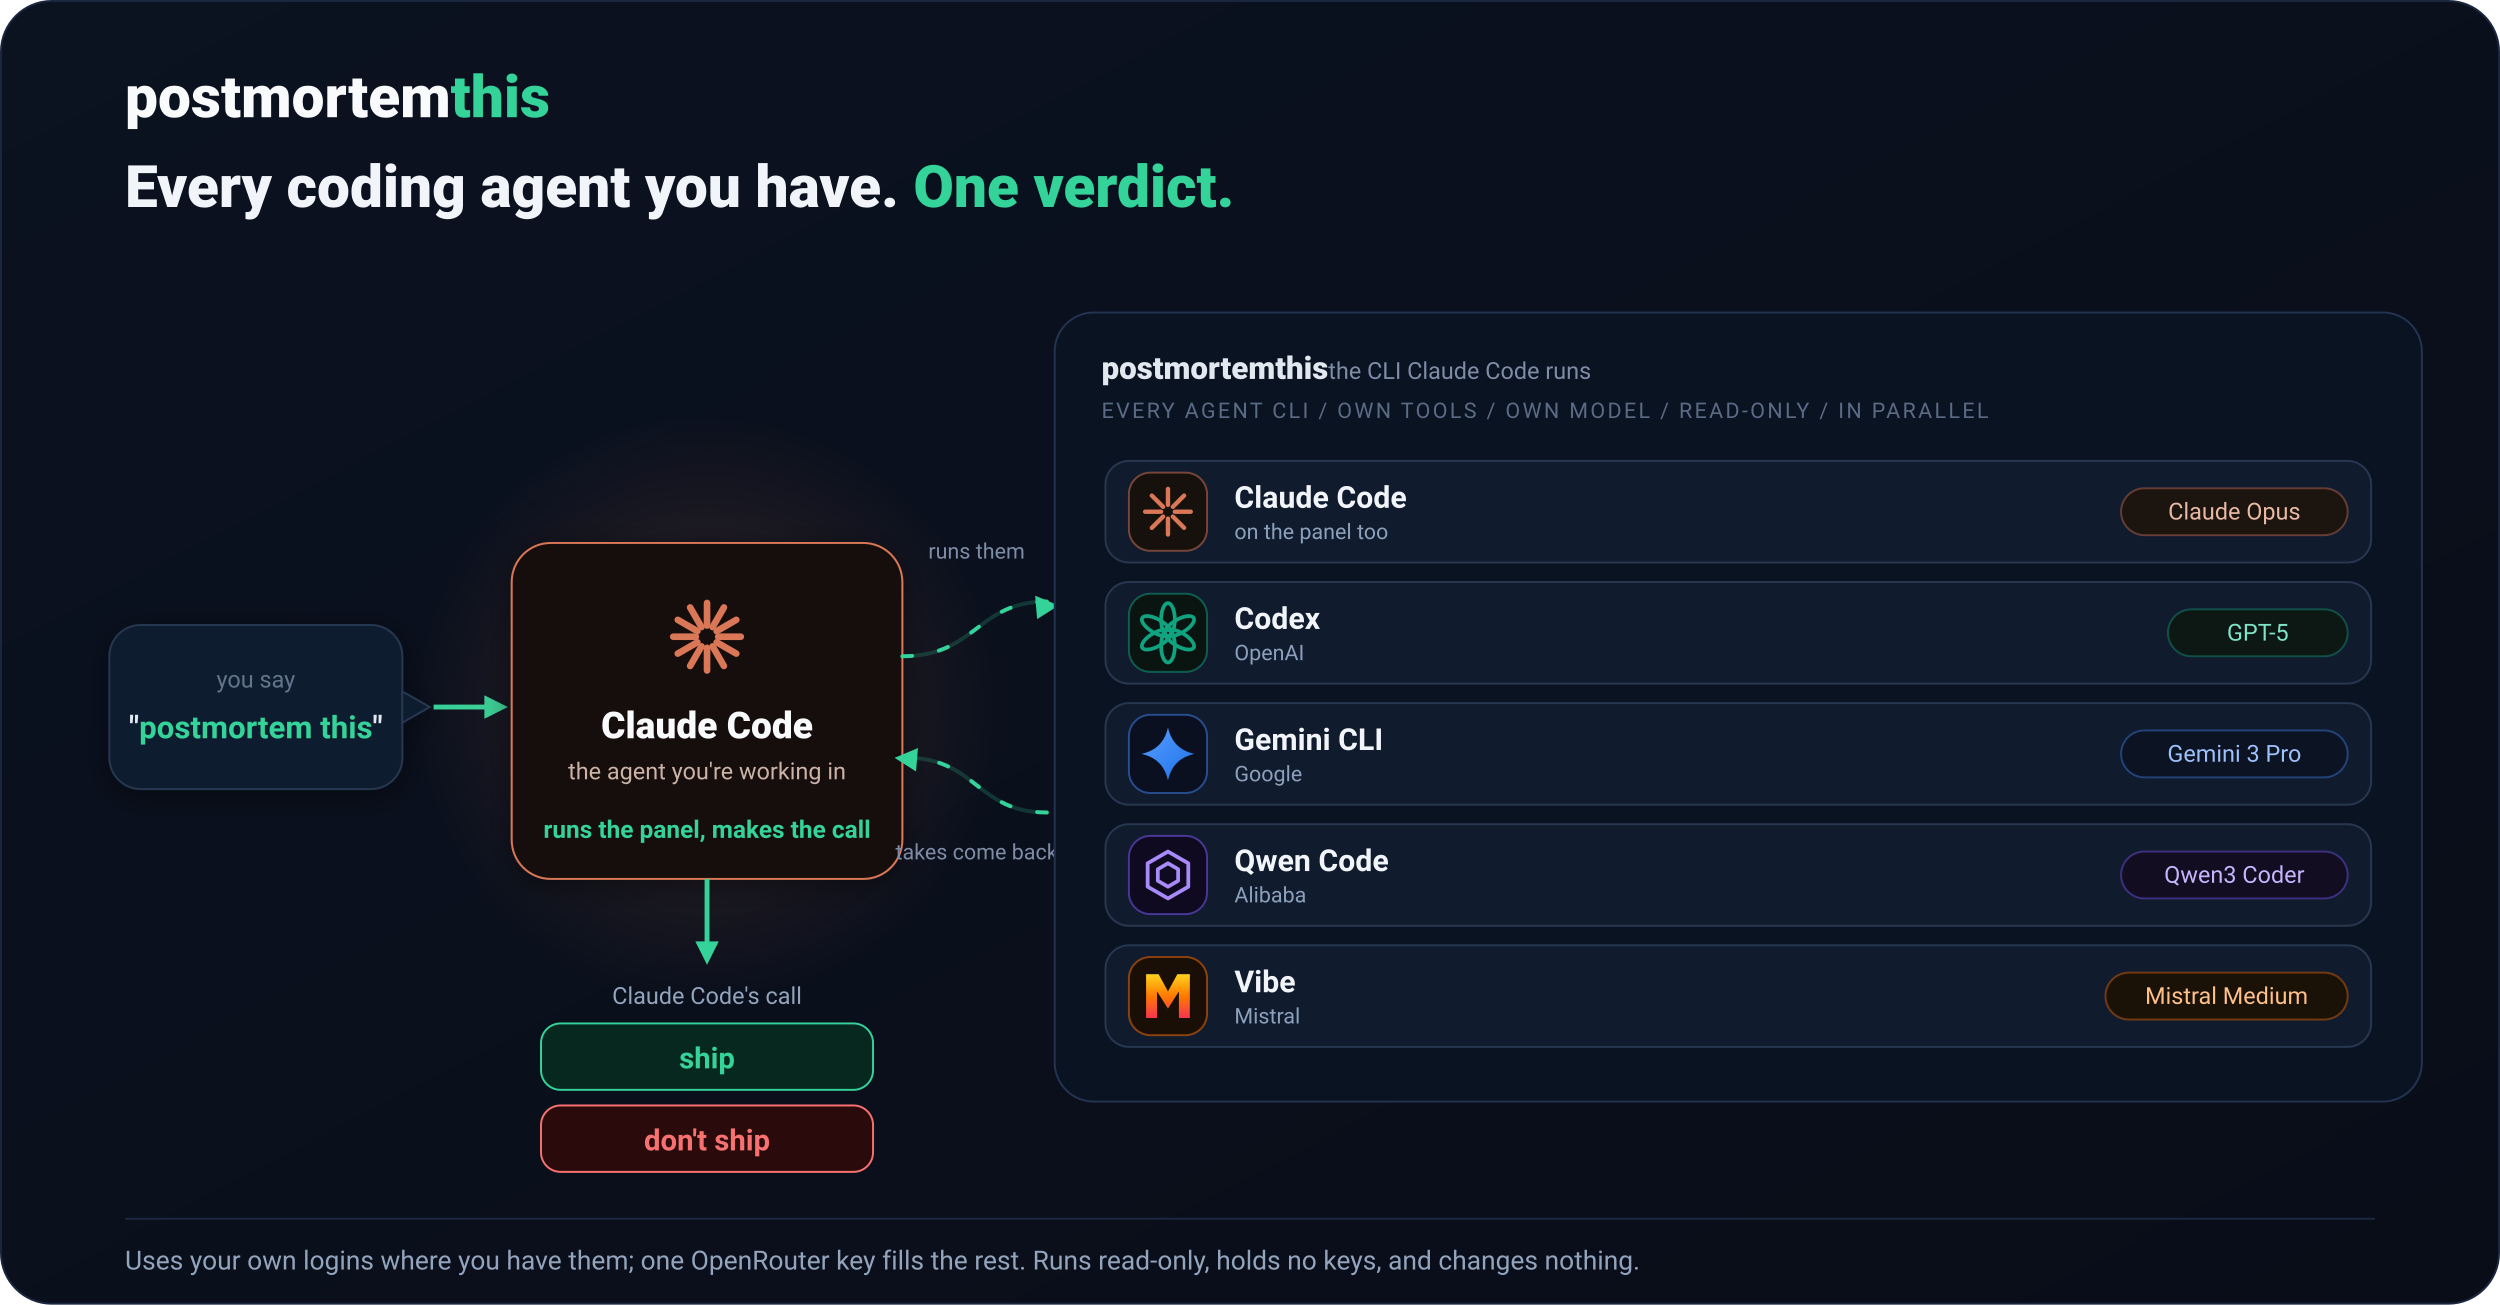
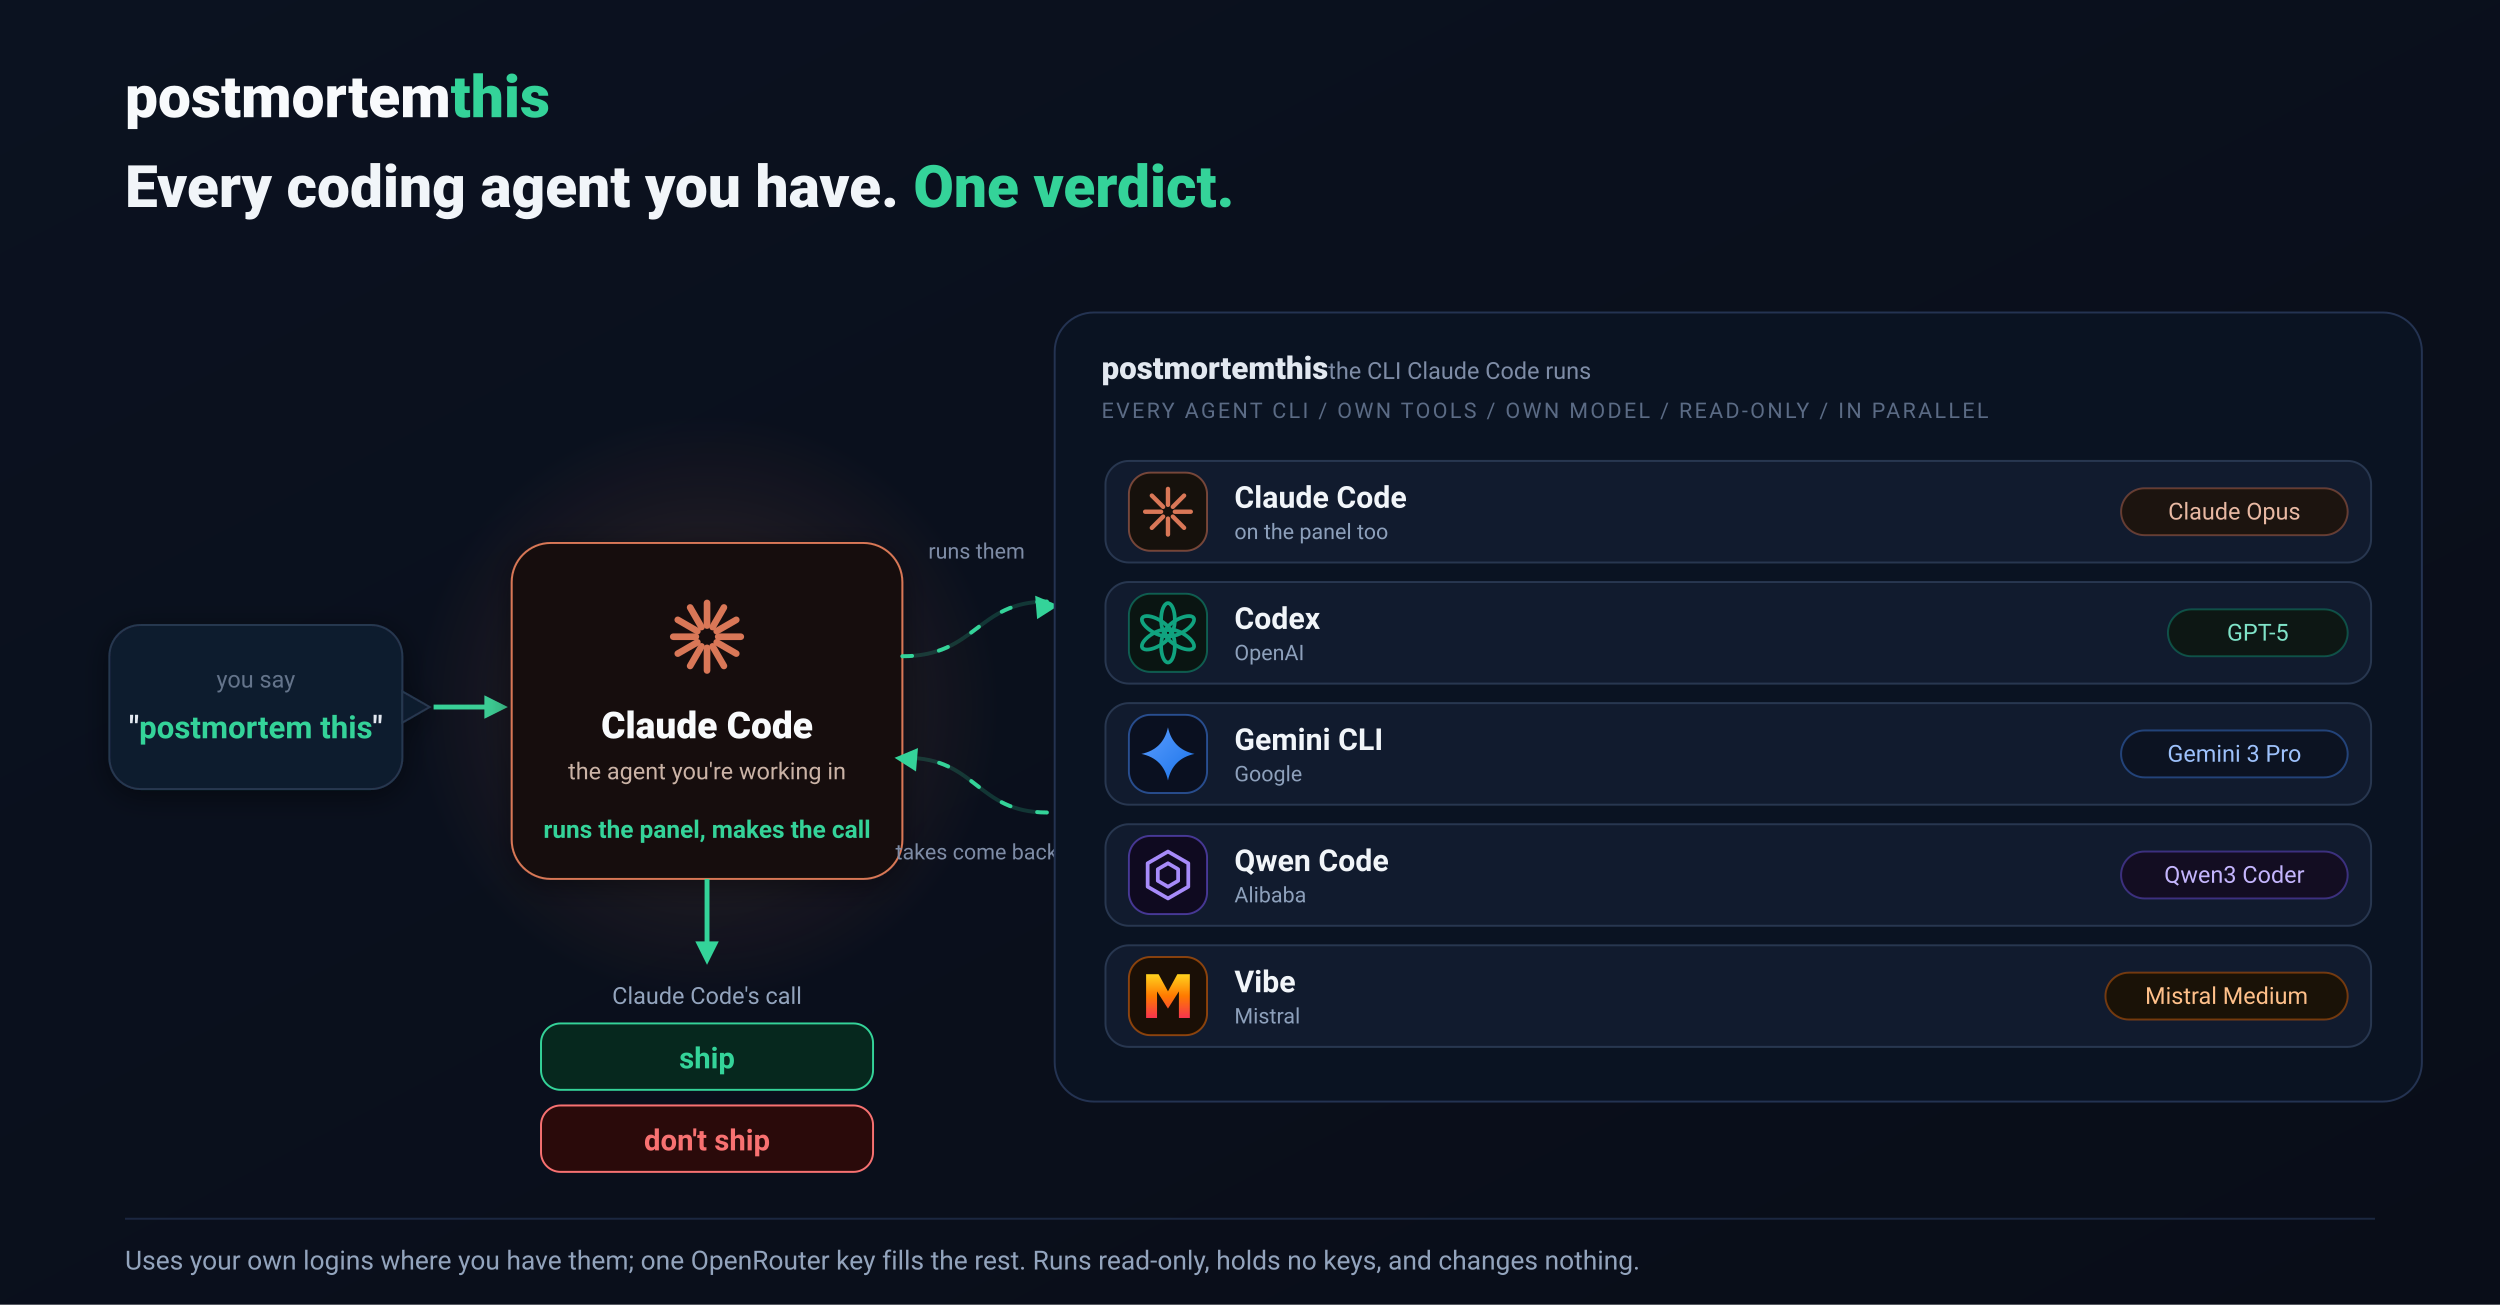
<svg xmlns="http://www.w3.org/2000/svg" viewBox="0 0 1280 668" font-family="-apple-system, Segoe UI, Roboto, Helvetica, Arial, sans-serif">
  <defs>
    <linearGradient id="bg" x1="0" y1="0" x2="1" y2="1">
      <stop offset="0" stop-color="#0b1220" />
      <stop offset="1" stop-color="#090d18" />
    </linearGradient>
    <radialGradient id="claudeglow" cx="0.5" cy="0.5" r="0.5">
      <stop offset="0" stop-color="#d97757" stop-opacity="0.22" />
      <stop offset="1" stop-color="#d97757" stop-opacity="0" />
    </radialGradient>
    <linearGradient id="gem" x1="0" y1="0" x2="1" y2="1">
      <stop offset="0" stop-color="#5b9dff" />
      <stop offset="1" stop-color="#1a73e8" />
    </linearGradient>
    <linearGradient id="mistral" x1="0" y1="0" x2="0" y2="1">
      <stop offset="0" stop-color="#ffd21e" />
      <stop offset="0.5" stop-color="#ff7a00" />
      <stop offset="1" stop-color="#f7344e" />
    </linearGradient>
    <filter id="ds" x="-20%" y="-20%" width="140%" height="140%">
      <feDropShadow dx="0" dy="3" stdDeviation="7" flood-color="#000000" flood-opacity="0.45" />
    </filter>
  </defs>
-   <rect x="0.5" y="0.5" width="1279" height="667" rx="26" fill="url(#bg)" stroke="#1b2740" />
+   <rect width="1280" height="668" fill="url(#bg)" />
  <text x="64" y="60" font-size="30" font-weight="800" fill="#f8fafc">postmortem<tspan fill="#34d399">this</tspan>
  </text>
  <text x="64" y="106" font-size="30" font-weight="800" fill="#f1f5f9">Every coding agent you have. <tspan fill="#34d399">One verdict.</tspan>
  </text>
  <g transform="translate(0,-52)">
    <g filter="url(#ds)">
      <rect x="56" y="372" width="150" height="84" rx="16" fill="#111b2e" stroke="#283750" />
      <path d="M206,406 L220,414 L206,422 Z" fill="#111b2e" stroke="#283750" />
    </g>
    <text x="131" y="404" text-anchor="middle" font-size="12" fill="#64748b">you say</text>
    <text x="131" y="430" text-anchor="middle" font-size="16" font-weight="700" fill="#e2e8f0">"<tspan fill="#34d399">postmortem this</tspan>"</text>
    <path d="M222,414 L250,414" stroke="#34d399" stroke-width="2.5" fill="none" />
    <path d="M248,408 L260,414 L248,420 Z" fill="#34d399" />
    <circle cx="362" cy="414" r="150" fill="url(#claudeglow)" />
    <g filter="url(#ds)">
      <rect x="262" y="330" width="200" height="172" rx="20" fill="#16110c" stroke="#d97757" />
    </g>
    <g transform="translate(362,378)" fill="#d97757">
      <g>
        <rect x="-1.7" y="-19" width="3.4" height="15" rx="1.7" />
      </g>
      <g transform="rotate(30)">
        <rect x="-1.7" y="-19" width="3.4" height="15" rx="1.7" />
      </g>
      <g transform="rotate(60)">
        <rect x="-1.7" y="-19" width="3.4" height="15" rx="1.7" />
      </g>
      <g transform="rotate(90)">
        <rect x="-1.7" y="-19" width="3.4" height="15" rx="1.7" />
      </g>
      <g transform="rotate(120)">
        <rect x="-1.7" y="-19" width="3.4" height="15" rx="1.7" />
      </g>
      <g transform="rotate(150)">
        <rect x="-1.7" y="-19" width="3.4" height="15" rx="1.7" />
      </g>
      <g transform="rotate(180)">
        <rect x="-1.7" y="-19" width="3.4" height="15" rx="1.7" />
      </g>
      <g transform="rotate(210)">
        <rect x="-1.7" y="-19" width="3.4" height="15" rx="1.7" />
      </g>
      <g transform="rotate(240)">
        <rect x="-1.7" y="-19" width="3.4" height="15" rx="1.7" />
      </g>
      <g transform="rotate(270)">
        <rect x="-1.7" y="-19" width="3.4" height="15" rx="1.7" />
      </g>
      <g transform="rotate(300)">
        <rect x="-1.7" y="-19" width="3.4" height="15" rx="1.7" />
      </g>
      <g transform="rotate(330)">
        <rect x="-1.7" y="-19" width="3.4" height="15" rx="1.7" />
      </g>
    </g>
    <text x="362" y="430" text-anchor="middle" font-size="19" font-weight="800" fill="#f8fafc">Claude Code</text>
    <text x="362" y="451" text-anchor="middle" font-size="12" fill="#cbb3a6">the agent you're working in</text>
    <text x="362" y="481" text-anchor="middle" font-size="12.5" font-weight="700" fill="#34d399">runs the panel, makes the call</text>
    <g fill="none" stroke="#34d399" stroke-linecap="round">
      <path d="M462,388 C500,388 500,360 536,360" stroke-width="2" opacity="0.2" />
      <path d="M462,388 C500,388 500,360 536,360" stroke-width="2" stroke-dasharray="5 14">
        <animate attributeName="stroke-dashoffset" from="38" to="0" dur="1.3s" repeatCount="indefinite" />
      </path>
      <path d="M536,468 C500,468 500,440 464,440" stroke-width="2" opacity="0.2" />
      <path d="M536,468 C500,468 500,440 464,440" stroke-width="2" stroke-dasharray="5 14">
        <animate attributeName="stroke-dashoffset" from="0" to="38" dur="1.3s" repeatCount="indefinite" />
      </path>
    </g>
    <path d="M530,357 L542,362 L531,369 Z" fill="#34d399" />
    <path d="M470,435 L458,440 L469,447 Z" fill="#34d399" />
    <text x="500" y="338" text-anchor="middle" font-size="11" fill="#7e8ca6">runs them</text>
    <text x="500" y="492" text-anchor="middle" font-size="11" fill="#7e8ca6">takes come back</text>
    <rect x="540" y="212" width="700" height="404" rx="20" fill="#0a1322" stroke="#243352" />
    <text x="564" y="246" font-size="16" font-weight="800" fill="#e2e8f0">postmortemthis<tspan font-size="12" font-weight="400" fill="#7e8ca6">  the CLI Claude Code runs</tspan>
    </text>
    <text x="564" y="266" font-size="11" fill="#5b6b85" letter-spacing="1.2">EVERY AGENT CLI  /  OWN TOOLS  /  OWN MODEL  /  READ-ONLY  /  IN PARALLEL</text>
    <rect x="566" y="288" width="648" height="52" rx="12" fill="#111b2e" stroke="#283750" />
    <rect x="578" y="294" width="40" height="40" rx="11" fill="#16110c" stroke="#d97757" stroke-opacity="0.5" />
    <g transform="translate(598,314) scale(0.8)" fill="#d97757">
      <g>
        <rect x="-1.4" y="-16" width="2.8" height="13" rx="1.4" />
      </g>
      <g transform="rotate(45)">
        <rect x="-1.4" y="-16" width="2.8" height="13" rx="1.4" />
      </g>
      <g transform="rotate(90)">
        <rect x="-1.4" y="-16" width="2.8" height="13" rx="1.4" />
      </g>
      <g transform="rotate(135)">
        <rect x="-1.4" y="-16" width="2.8" height="13" rx="1.4" />
      </g>
      <g transform="rotate(180)">
        <rect x="-1.4" y="-16" width="2.8" height="13" rx="1.4" />
      </g>
      <g transform="rotate(225)">
        <rect x="-1.4" y="-16" width="2.8" height="13" rx="1.4" />
      </g>
      <g transform="rotate(270)">
        <rect x="-1.4" y="-16" width="2.8" height="13" rx="1.4" />
      </g>
      <g transform="rotate(315)">
        <rect x="-1.4" y="-16" width="2.8" height="13" rx="1.4" />
      </g>
    </g>
    <text x="632" y="312" font-size="15.5" font-weight="700" fill="#f1f5f9">Claude Code</text>
    <text x="632" y="328" font-size="11" fill="#8da0bb">on the panel too</text>
    <rect x="1086" y="302" width="116" height="24" rx="12" fill="#1c140f" stroke="#d97757" stroke-opacity="0.4" />
    <text x="1144" y="318" text-anchor="middle" font-size="12" fill="#e8b9a3">Claude Opus</text>
    <rect x="566" y="350" width="648" height="52" rx="12" fill="#111b2e" stroke="#283750" />
    <rect x="578" y="356" width="40" height="40" rx="11" fill="#0a1512" stroke="#10a37f" stroke-opacity="0.5" />
    <g transform="translate(598,376) scale(0.8)" fill="none" stroke="#10a37f" stroke-width="2.4">
      <ellipse cx="0" cy="-8.5" rx="4.4" ry="10.5" />
      <ellipse cx="0" cy="-8.5" rx="4.4" ry="10.5" transform="rotate(60)" />
      <ellipse cx="0" cy="-8.5" rx="4.4" ry="10.5" transform="rotate(120)" />
      <ellipse cx="0" cy="-8.5" rx="4.4" ry="10.5" transform="rotate(180)" />
      <ellipse cx="0" cy="-8.5" rx="4.4" ry="10.5" transform="rotate(240)" />
      <ellipse cx="0" cy="-8.5" rx="4.4" ry="10.5" transform="rotate(300)" />
    </g>
    <text x="632" y="374" font-size="15.5" font-weight="700" fill="#f1f5f9">Codex</text>
    <text x="632" y="390" font-size="11" fill="#8da0bb">OpenAI</text>
    <rect x="1110" y="364" width="92" height="24" rx="12" fill="#0d1714" stroke="#10a37f" stroke-opacity="0.4" />
    <text x="1156" y="380" text-anchor="middle" font-size="12" fill="#7fe3c8">GPT-5</text>
    <rect x="566" y="412" width="648" height="52" rx="12" fill="#111b2e" stroke="#283750" />
    <rect x="578" y="418" width="40" height="40" rx="11" fill="#0a1020" stroke="#4285f4" stroke-opacity="0.5" />
    <path transform="translate(598,438) scale(0.8)" d="M0,-17 Q3,-3 17,0 Q3,3 0,17 Q-3,3 -17,0 Q-3,-3 0,-17 Z" fill="url(#gem)" />
    <text x="632" y="436" font-size="15.5" font-weight="700" fill="#f1f5f9">Gemini CLI</text>
    <text x="632" y="452" font-size="11" fill="#8da0bb">Google</text>
    <rect x="1086" y="426" width="116" height="24" rx="12" fill="#0c1322" stroke="#4285f4" stroke-opacity="0.4" />
    <text x="1144" y="442" text-anchor="middle" font-size="12" fill="#9dc1fb">Gemini 3 Pro</text>
    <rect x="566" y="474" width="648" height="52" rx="12" fill="#111b2e" stroke="#283750" />
    <rect x="578" y="480" width="40" height="40" rx="11" fill="#0f0a20" stroke="#7c5cff" stroke-opacity="0.5" />
    <g transform="translate(598,500) scale(0.8)" fill="none" stroke="#a78bfa" stroke-width="2.4" stroke-linejoin="round">
      <path d="M0,-15 L13,-7.5 L13,7.5 L0,15 L-13,7.5 L-13,-7.5 Z" />
      <path d="M0,-7.5 L6.5,-3.7 L6.5,3.7 L0,7.5 L-6.5,3.7 L-6.5,-3.7 Z" />
    </g>
    <text x="632" y="498" font-size="15.5" font-weight="700" fill="#f1f5f9">Qwen Code</text>
    <text x="632" y="514" font-size="11" fill="#8da0bb">Alibaba</text>
    <rect x="1086" y="488" width="116" height="24" rx="12" fill="#130d22" stroke="#7c5cff" stroke-opacity="0.4" />
    <text x="1144" y="504" text-anchor="middle" font-size="12" fill="#c4b5fd">Qwen3 Coder</text>
    <rect x="566" y="536" width="648" height="52" rx="12" fill="#111b2e" stroke="#283750" />
    <rect x="578" y="542" width="40" height="40" rx="11" fill="#1a0f06" stroke="#ff7000" stroke-opacity="0.5" />
    <path transform="translate(598,562) scale(0.8)" d="M-14,14 L-14,-14 L-6,-14 L0,-3 L6,-14 L14,-14 L14,14 L7,14 L7,-3 L0,8 L-7,-3 L-7,14 Z" fill="url(#mistral)" />
    <text x="632" y="560" font-size="15.5" font-weight="700" fill="#f1f5f9">Vibe</text>
    <text x="632" y="576" font-size="11" fill="#8da0bb">Mistral</text>
    <rect x="1078" y="550" width="124" height="24" rx="12" fill="#1a1207" stroke="#ff7000" stroke-opacity="0.4" />
    <text x="1140" y="566" text-anchor="middle" font-size="12" fill="#ffc08a">Mistral Medium</text>
    <path d="M362,502 L362,536" stroke="#34d399" stroke-width="2.5" fill="none" />
    <path d="M356,534 L362,546 L368,534 Z" fill="#34d399" />
    <text x="362" y="566" text-anchor="middle" font-size="12" fill="#93a4bd">Claude Code's call</text>
    <rect x="277" y="576" width="170" height="34" rx="10" fill="#06281e" stroke="#34d399" />
    <text x="362" y="599" text-anchor="middle" font-size="15" font-weight="700" fill="#34d399">ship</text>
    <rect x="277" y="618" width="170" height="34" rx="10" fill="#2a0a0a" stroke="#f87171" />
    <text x="362" y="641" text-anchor="middle" font-size="15" font-weight="700" fill="#f87171">don't ship</text>
    <line x1="64" y1="676" x2="1216" y2="676" stroke="#1b2740" />
    <text x="64" y="702" font-size="13.5" fill="#93a4bd">Uses your own logins where you have them; one OpenRouter key fills the rest. Runs read-only, holds no keys, and changes nothing.</text>
  </g>
</svg>
